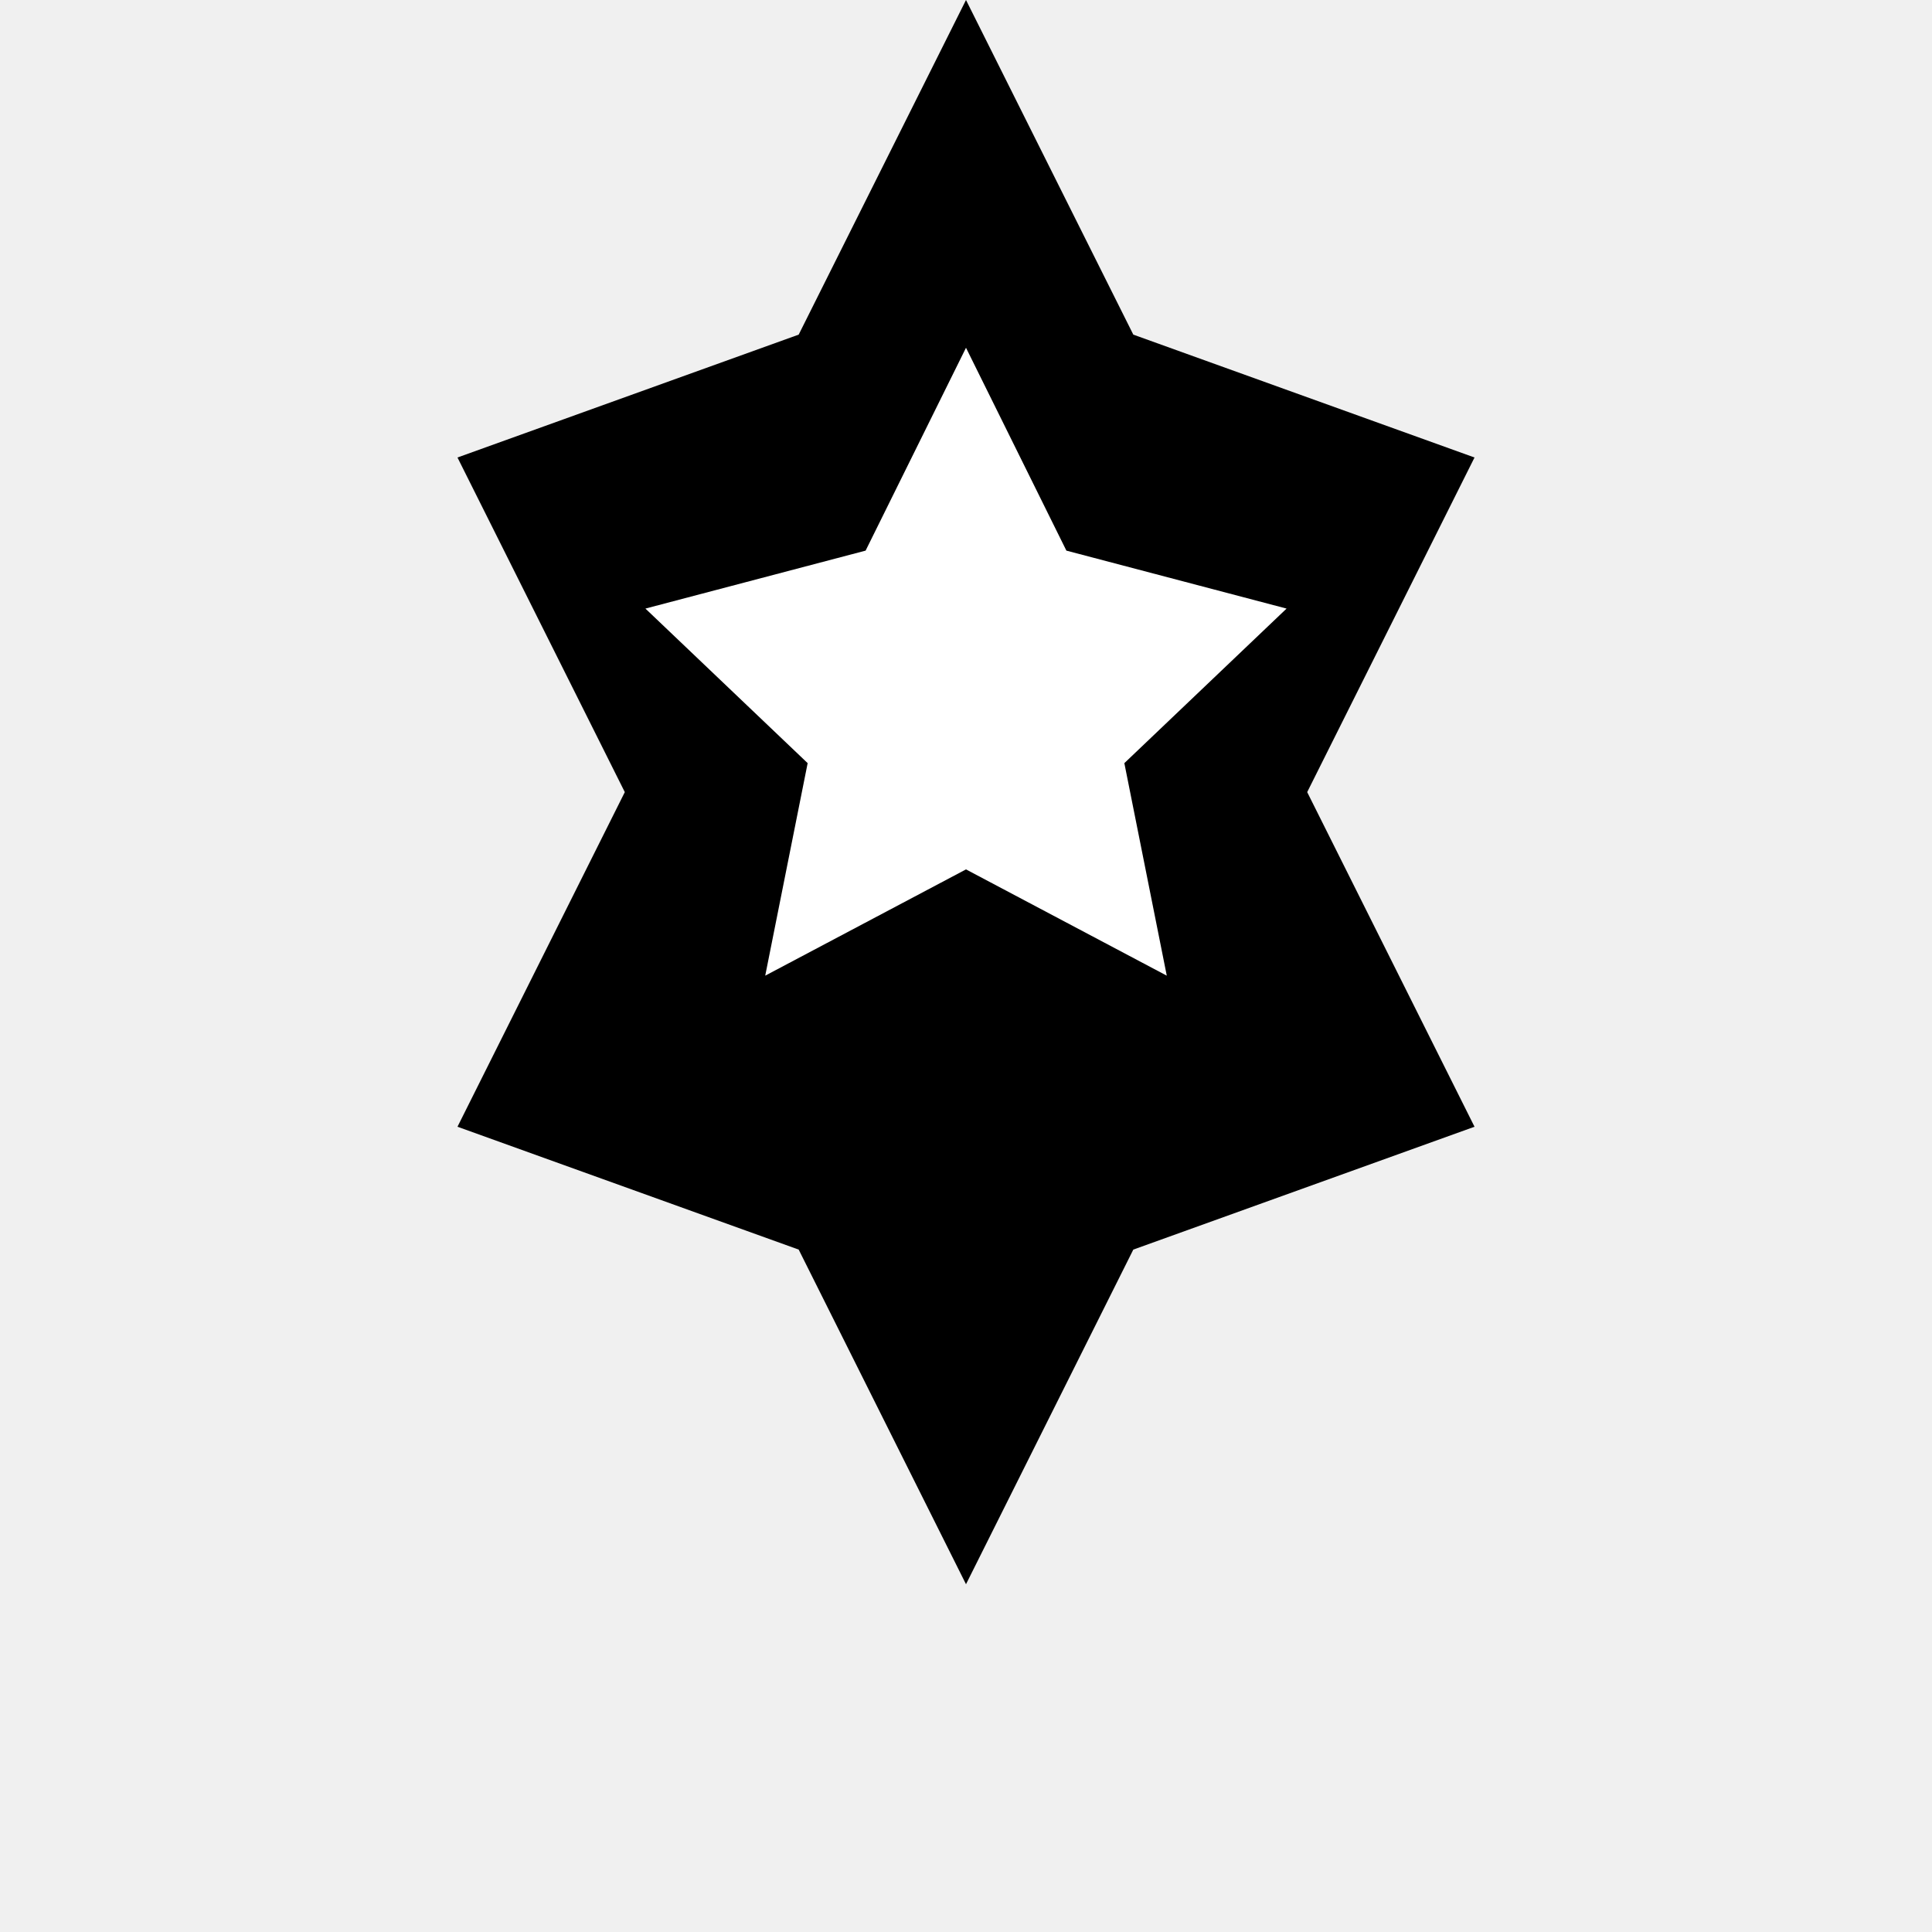
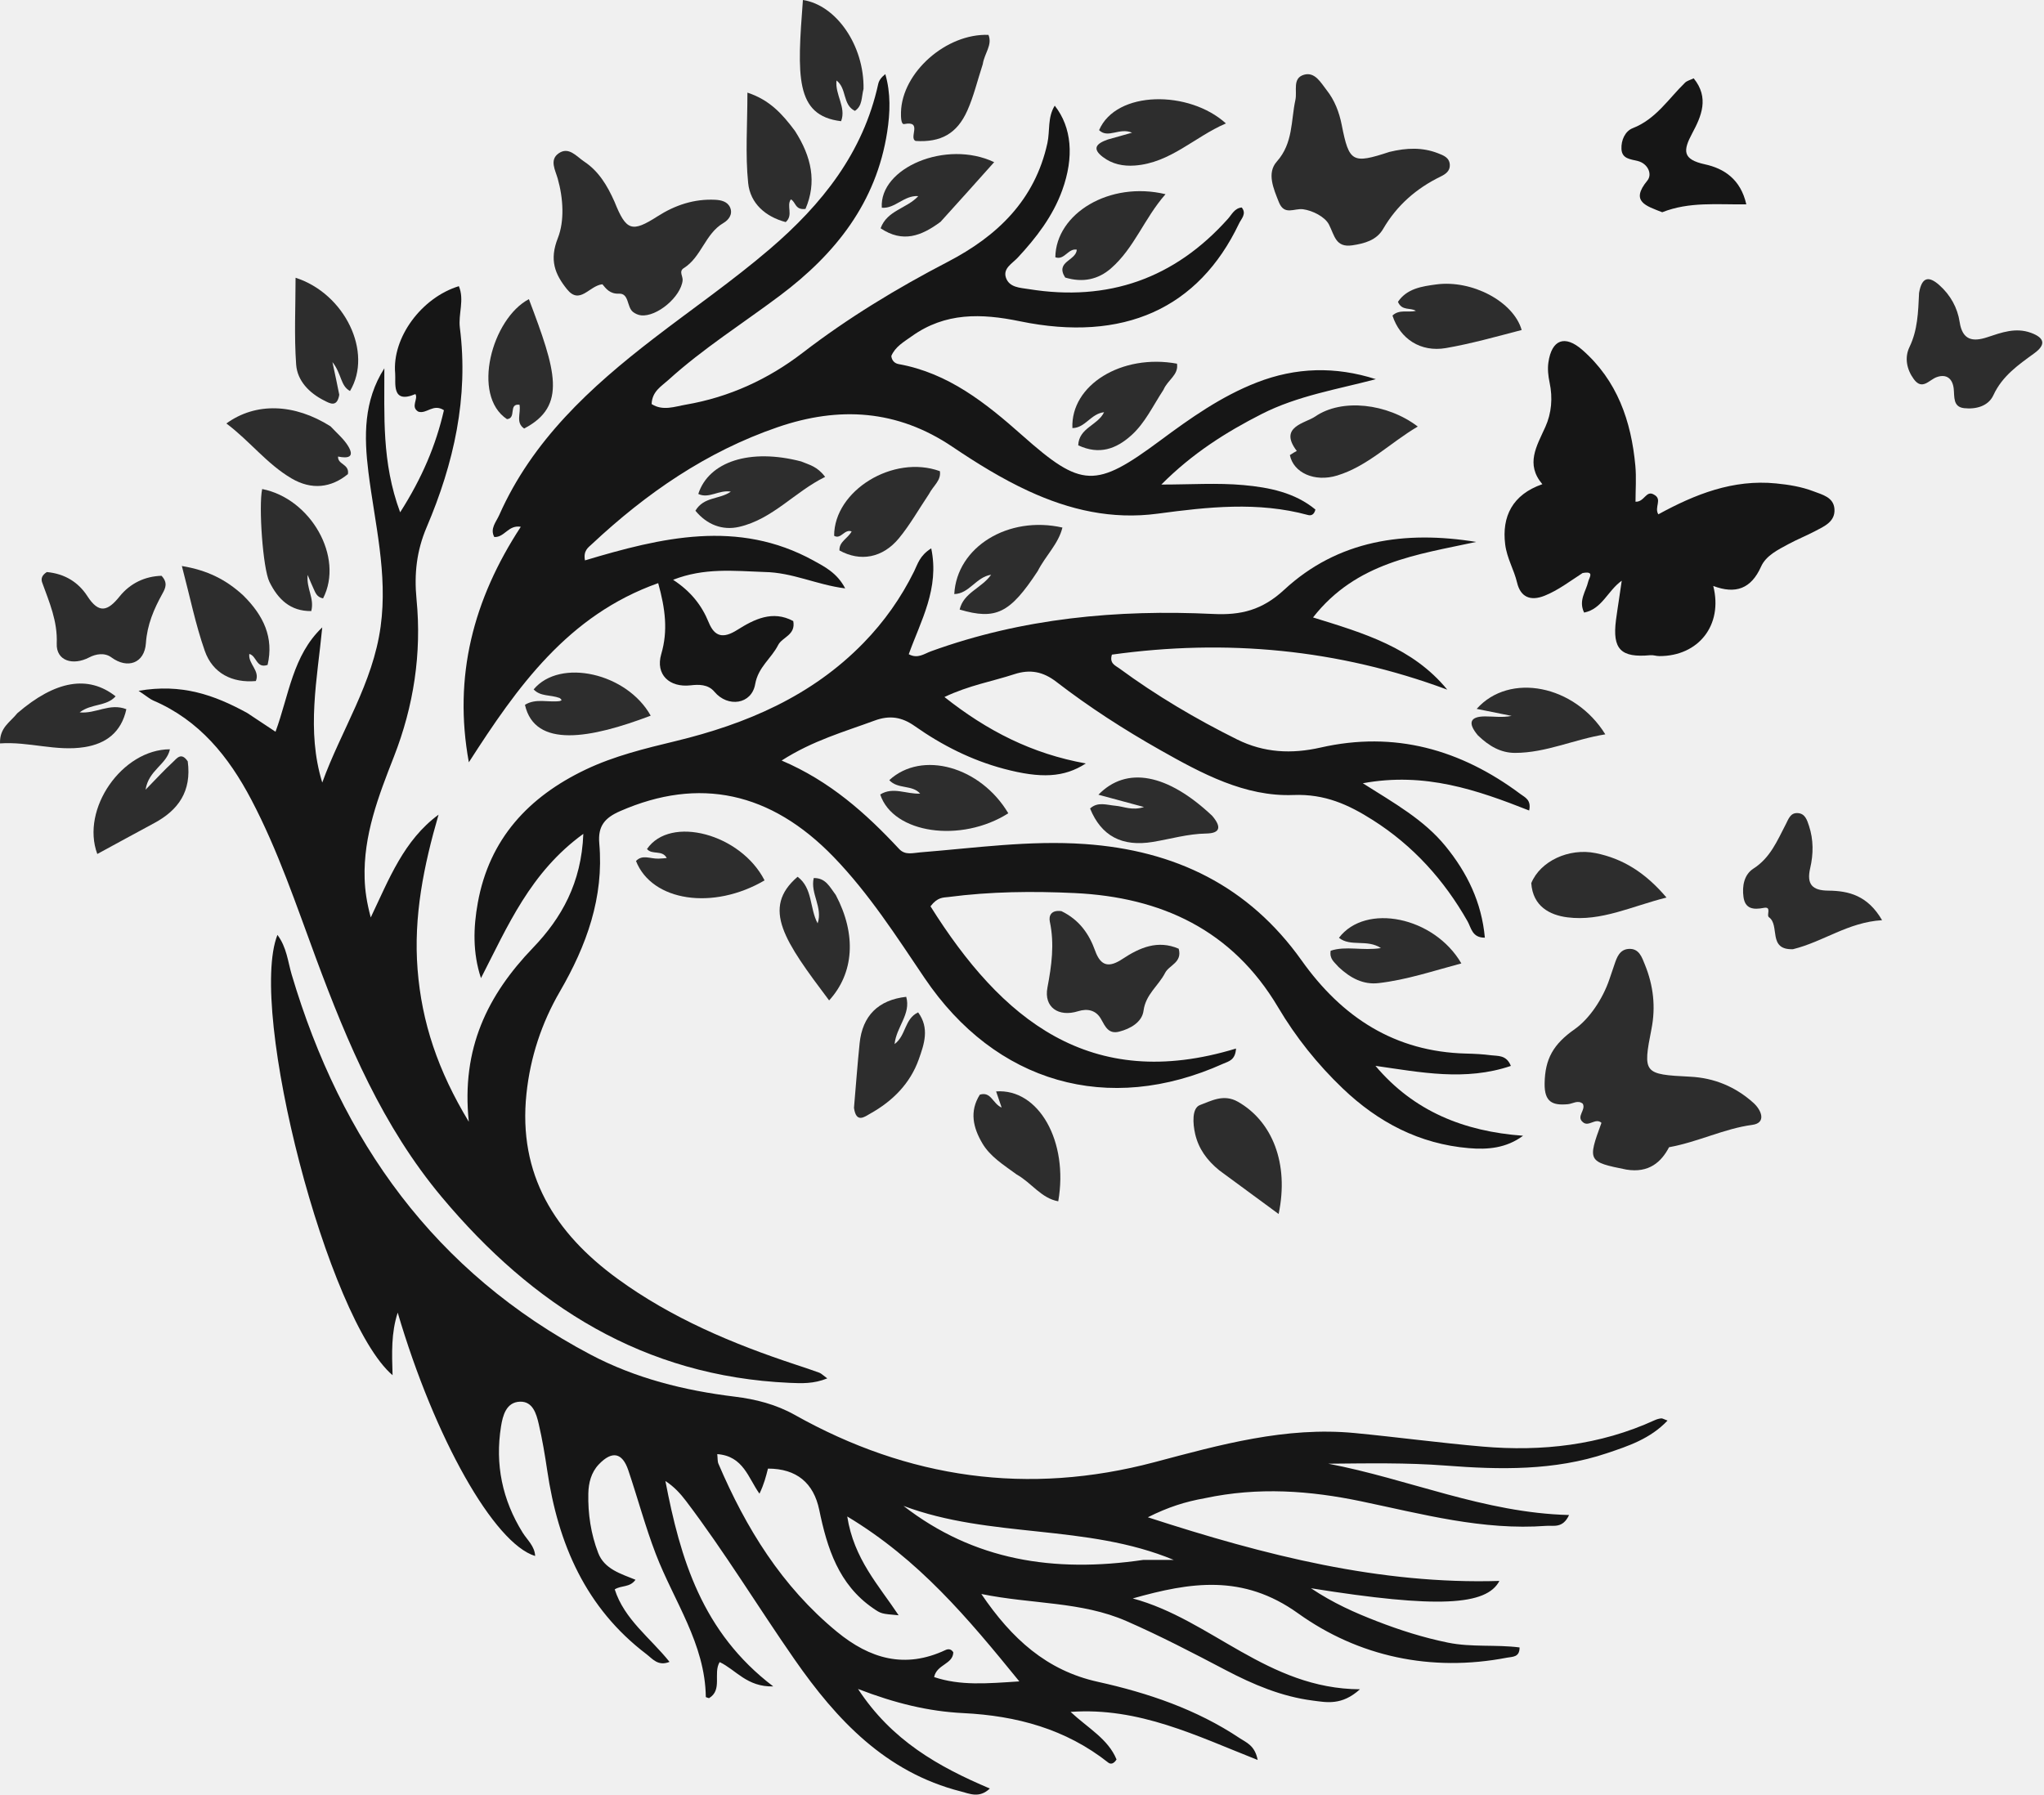
- <svg xmlns="http://www.w3.org/2000/svg" width="100" height="100" viewBox="0 0 100 100" fill="none">
-   <path d="M50 0L58.66 17.32L76.321 23.68L67.66 41L76.321 58.32L58.66 64.679L50 82L41.34 64.679L23.679 58.32L32.34 41L23.679 23.68L41.34 17.32L50 0Z" fill="black" />
-   <path d="M50 18L55.196 28.5L66.593 31.5L58.196 39.5L60.392 50.5L50 45L39.608 50.5L41.804 39.5L33.407 31.5L44.804 28.5L50 18Z" fill="white" />
+ <svg xmlns="http://www.w3.org/2000/svg" width="452" height="397" viewBox="0 0 452 397" fill="none">
+   <path d="M54.661 157.698C56.745 159.062 58.513 160.242 60.928 161.854C63.923 153.682 64.728 144.98 71.26 138.771C70.164 150.208 67.712 161.586 71.263 173.094C75.457 161.507 82.46 151.184 84.176 138.555C85.769 126.833 82.875 115.753 81.467 104.416C80.487 96.528 80.383 88.667 84.992 81.465C85.043 91.814 84.353 102.18 88.486 113.318C93.357 105.682 96.398 98.46 98.167 90.734C95.788 89.183 94.337 91.654 92.498 91.052C90.719 89.984 92.55 88.242 91.859 87.166C86.471 89.46 87.565 84.604 87.385 82.59C86.674 74.651 93.244 65.816 101.47 63.3C102.746 66.341 101.306 69.463 101.693 72.493C103.658 87.916 100.348 102.524 94.355 116.598C92.127 121.829 91.559 126.922 92.112 132.601C93.274 144.512 91.484 156.181 87.106 167.374C83.703 176.074 80.332 184.748 80.633 194.354C80.718 197.047 81.108 199.637 81.986 202.931C86.057 194.392 89.284 185.867 96.977 180.199C93.711 191.471 91.415 202.671 92.342 214.437C93.264 226.149 96.829 236.804 103.67 248.122C101.969 231.896 107.836 220.08 117.874 209.631C124.149 203.099 128.58 195.31 128.994 184.442C117.235 192.973 112.268 204.876 106.36 216.349C104.5 210.711 104.668 205.16 105.659 199.68C108.214 185.558 116.882 176.241 129.507 170.222C135.855 167.195 142.64 165.561 149.449 163.912C165.05 160.133 179.472 154 190.943 142.219C195.525 137.513 199.241 132.25 202.144 126.373C202.933 124.777 203.356 122.901 205.928 121.292C207.795 130.198 203.602 137.326 200.957 144.707C202.943 145.785 204.386 144.599 205.851 144.067C226.074 136.728 247.029 134.783 268.329 135.805C274.413 136.098 279.112 134.957 283.961 130.468C295.861 119.449 310.633 117.309 326.442 119.866C313.443 122.68 299.933 124.322 290.359 136.573C301.607 140.051 312.403 143.231 320.042 152.546C295.839 143.545 271.112 141.292 245.882 144.797C245.277 146.746 246.663 147.211 247.491 147.82C255.698 153.856 264.433 159.019 273.558 163.554C279.527 166.521 285.63 166.804 292.031 165.35C308.402 161.633 323.006 165.769 336.234 175.641C337.217 176.374 338.667 176.913 338.15 179.275C326.657 174.744 315.086 170.712 301.366 173.248C308.354 177.674 314.87 181.306 319.628 187.131C324.452 193.035 327.643 199.581 328.354 207.402C325.531 207.442 325.333 205.201 324.527 203.782C319.326 194.625 312.464 187.029 303.563 181.381C298.239 178.002 293.01 175.576 286 175.847C275.312 176.261 265.746 171.093 256.55 165.894C248.563 161.379 240.855 156.412 233.591 150.809C230.665 148.553 227.789 147.984 224.295 149.129C219.42 150.726 214.302 151.583 208.85 154.173C218.287 161.654 228.223 166.737 240.113 168.869C235.319 171.991 230.17 172.226 221.997 170.054C214.825 168.147 208.293 164.841 202.267 160.594C199.404 158.578 196.713 158.161 193.398 159.387C186.699 161.865 179.777 163.78 172.845 168.223C183.494 172.754 191.468 179.876 198.824 187.779C200.163 189.218 201.822 188.668 203.5 188.534C215.6 187.57 227.616 185.839 239.867 186.691C259.871 188.082 276.123 195.966 287.849 212.464C296.776 225.024 308.434 232.649 324.223 233.039C326.053 233.084 327.892 233.173 329.704 233.413C331.238 233.616 333.106 233.282 334.107 235.77C324.034 239.182 314.17 237.186 304.161 235.754C312.646 245.82 323.748 250.266 336.804 251.216C333.066 253.986 328.957 254.31 324.815 253.96C313.899 253.038 304.763 248.248 296.921 240.75C291.341 235.416 286.555 229.425 282.636 222.81C272.491 205.687 256.801 198.452 237.673 197.539C228.36 197.095 219.016 197.198 209.731 198.411C208.599 198.558 207.36 198.385 205.764 200.468C221.39 225.36 240.966 241.795 273.327 231.927C273.176 234.547 271.63 234.769 270.505 235.276C245.054 246.751 220.154 239.583 204.446 216.317C198.201 207.068 192.175 197.658 184.366 189.571C170.428 175.138 154.588 171.772 137.13 179.414C133.807 180.869 132.176 182.651 132.522 186.553C133.578 198.472 129.711 209.15 123.811 219.312C119.758 226.293 117.266 233.853 116.416 241.94C114.535 259.818 122.728 272.76 136.538 282.834C148.509 291.566 162.009 297.239 175.992 301.856C177.729 302.429 179.467 303.001 181.182 303.632C181.615 303.792 181.964 304.178 182.939 304.887C179.925 306.106 177.308 305.994 174.587 305.872C142.393 304.433 117.846 288.866 97.697 264.788C84.614 249.154 76.875 230.828 69.899 212.022C65.499 200.16 61.49 188.132 55.576 176.88C50.571 167.357 44.101 159.322 33.895 154.948C33.181 154.642 32.572 154.088 30.643 152.803C40.167 151.155 47.372 153.707 54.661 157.698Z" fill="#161616" />
+   <path d="M266.429 331.389C262.103 332.162 258.361 333.336 253.827 335.606C279.893 344.09 305.275 350.497 331.572 349.685C328.739 355.101 318.018 355.807 289.898 351.304C294.91 354.652 299.639 356.721 304.446 358.587C309.566 360.576 314.785 362.235 320.2 363.336C325.44 364.401 330.778 363.726 336.031 364.396C336.047 366.627 334.448 366.429 333.232 366.664C316.453 369.893 300.402 366.423 287.043 356.85C274.839 348.104 263.257 349.951 250.487 353.56C267.761 358.191 280.302 373.552 300.734 373.652C296.703 377.301 293.356 376.544 290.268 376.147C283.414 375.268 277.135 372.608 271.051 369.414C263.826 365.621 256.598 361.851 249.105 358.572C239.108 354.197 228.297 354.873 217.005 352.575C223.756 362.517 231.466 369.496 242.749 371.995C253.868 374.457 264.58 378.082 274.155 384.474C275.611 385.446 277.499 386.061 278.114 389.287C264.602 383.966 251.898 377.577 236.745 378.654C240.576 382.237 245.053 384.635 246.905 389.177C246.317 390.131 245.622 390.305 245.069 389.866C235.67 382.427 224.772 379.5 213.012 378.923C205.352 378.547 197.943 376.754 189.739 373.58C197.192 384.97 207.475 390.767 218.888 395.606C216.545 397.824 214.418 396.742 212.46 396.244C195.87 392.024 185.02 380.445 175.727 367.09C167.64 355.469 160.289 343.339 151.729 332.039C150.465 330.37 149.046 328.818 147.144 327.583C150.439 344.734 155.231 361.038 170.994 373.018C165.17 373.176 162.727 369.326 159.139 367.638C157.639 370.118 159.848 373.787 156.785 375.621C156.375 375.473 156.082 375.418 156.081 375.359C155.926 363.565 149.016 354.154 145.013 343.711C142.693 337.656 141.016 331.358 138.939 325.206C137.605 321.255 135.331 320.861 132.437 323.886C130.697 325.704 130.151 328.062 130.1 330.335C129.997 334.826 130.661 339.301 132.291 343.517C133.663 347.066 137.242 348.088 140.532 349.428C139.252 351.201 137.462 350.597 135.938 351.556C138.063 358.211 143.804 362.266 148.054 367.59C145.511 368.62 144.284 366.898 142.949 365.882C129.503 355.663 123.398 341.461 121.008 325.247C120.5 321.803 119.921 318.358 119.133 314.97C118.607 312.711 117.822 309.958 115.001 310.038C111.927 310.125 111.173 313.139 110.792 315.52C109.451 323.888 111.065 331.742 115.567 338.986C116.589 340.629 118.238 341.975 118.34 344.172C109.262 341.4 96.134 318.162 87.946 290.34C86.488 294.839 86.659 299.282 86.811 304.186C72.477 291.946 54.758 223.504 61.35 206.791C63.414 209.548 63.653 212.712 64.508 215.59C75.426 252.333 96.106 281.398 130.558 299.607C140.54 304.884 151.322 307.564 162.481 308.927C167.123 309.494 171.604 310.636 175.76 312.968C200.882 327.063 227.322 330.849 255.336 323.411C269.803 319.57 284.317 315.511 299.569 316.975C308.996 317.88 318.39 319.154 327.825 319.968C340.96 321.103 353.766 319.687 365.91 314.136C366.359 313.931 366.857 313.784 367.345 313.732C367.624 313.703 367.93 313.92 368.752 314.218C364.931 318.256 360.08 319.847 355.342 321.438C343.726 325.337 331.669 325.098 319.718 324.174C311.049 323.503 302.418 323.683 293.728 323.757C311.45 327.123 328.204 334.637 346.976 335.107C345.584 338.117 343.558 337.382 341.933 337.504C327.914 338.553 314.513 334.896 301.001 332.076C289.666 329.71 278.293 328.861 266.429 331.389ZM167.944 330.384C165.48 326.964 164.406 322.062 158.611 321.636C158.714 322.545 158.64 323.226 158.875 323.775C164.959 338.017 172.903 350.918 185.064 360.919C192.372 366.929 200.118 369.171 209.065 364.979C209.675 364.693 210.343 364.705 210.811 365.478C210.722 368.145 207.149 368.117 206.568 370.956C212.382 372.891 218.174 372.385 225.408 371.908C213.96 357.834 203.228 344.982 187.354 335.428C188.827 344.841 194.281 350.592 198.717 357.281C194.861 356.948 194.857 356.954 193.06 355.718C185.446 350.478 182.907 342.424 181.169 333.995C179.936 328.014 176.15 324.835 169.825 324.842C169.385 326.583 168.945 328.323 167.944 330.384ZM252.821 345.037C255.066 345.037 257.311 345.037 259.556 345.037C240.264 337.025 219.054 340.326 199.788 333.087C215.34 345.148 232.99 347.939 252.821 345.037Z" fill="#161616" />
+   <path d="M169.012 126.519C162.15 126.269 155.706 125.559 148.847 128.243C152.793 130.828 155.189 133.905 156.728 137.682C158.042 140.904 159.972 141.261 162.996 139.354C166.765 136.978 170.844 134.91 175.417 137.375C176.004 140.49 172.972 140.906 172.074 142.68C170.569 145.652 167.661 147.537 166.994 151.337C166.206 155.826 160.939 156.538 157.992 153.017C156.562 151.307 154.441 151.392 152.717 151.589C148.048 152.124 144.892 149.217 146.229 144.664C147.744 139.511 147.122 134.648 145.548 128.983C125.589 136.063 114.392 151.933 103.678 168.612C100.21 149.615 104.647 132.607 115.166 116.52C112.368 116.054 111.595 118.905 109.304 118.782C108.302 116.935 109.722 115.448 110.387 113.948C117.721 97.394 130.559 85.642 144.537 74.875C153.111 68.27 162.024 62.117 170.26 55.058C181.782 45.182 190.869 33.8 194.203 18.583C194.371 17.813 194.863 17.113 195.774 16.393C196.997 20.614 196.846 24.917 196.191 29.169C193.782 44.802 184.773 56.15 172.49 65.369C164.236 71.565 155.469 77.086 147.798 84.048C146.245 85.457 144.205 86.558 144.096 89.373C146.571 90.967 149.21 89.926 151.689 89.5C161.232 87.859 169.88 83.891 177.48 78.043C187.563 70.284 198.347 63.758 209.602 57.906C220.54 52.219 228.851 44.273 231.616 31.656C232.208 28.955 231.612 25.989 233.241 23.372C237.009 28.167 237.559 34.733 234.892 42.093C232.808 47.845 229.162 52.572 225.051 56.997C223.852 58.289 221.721 59.364 222.46 61.455C223.223 63.615 225.582 63.641 227.541 63.956C245.048 66.774 259.73 61.625 271.562 48.377C272.412 47.424 272.989 46.06 274.589 45.892C275.719 47.292 274.505 48.364 274 49.427C265.066 68.217 248.462 75.795 225.526 71.059C216.998 69.298 209.028 69.082 201.635 74.364C199.884 75.614 197.961 76.682 197.102 78.744C197.21 79.809 197.897 80.385 198.704 80.53C209.707 82.51 218.007 89.158 226.033 96.281C239.209 107.976 242.223 108.081 256.565 97.441C263.259 92.474 270.044 87.671 277.906 84.607C286.566 81.231 295.281 81.002 304.247 83.871C295.693 86.132 286.943 87.529 278.99 91.58C271.081 95.608 263.671 100.287 256.812 107.18C263.313 107.18 269.183 106.772 274.97 107.295C280.634 107.807 286.335 108.939 290.883 112.705C290.593 113.939 289.855 114.083 289.247 113.917C278.19 110.903 267.071 112.133 256.006 113.617C245.879 114.975 236.514 112.802 227.418 108.602C221.495 105.866 215.969 102.429 210.592 98.807C198.415 90.604 185.562 89.821 171.981 94.482C156.233 99.888 142.908 109.1 130.87 120.368C130.072 121.115 128.951 121.802 129.358 123.952C146.204 118.904 163.171 114.791 179.893 123.991C182.426 125.384 185.131 126.757 186.9 130.145C180.597 129.362 175.289 126.612 169.012 126.519Z" fill="#161616" />
+   <path d="M349.959 126.754C347.068 128.63 344.564 130.556 341.589 131.758C338.403 133.046 336.227 132.039 335.478 128.866C334.8 125.993 333.242 123.518 332.851 120.431C332.072 114.284 334.437 109.392 341.067 107.099C337.282 102.643 339.827 98.665 341.739 94.413C343.099 91.39 343.393 88.007 342.67 84.616C342.363 83.175 342.197 81.615 342.404 80.172C343.131 75.112 346.025 73.997 349.904 77.393C357.623 84.152 360.726 93.132 361.634 103.028C361.873 105.639 361.67 108.29 361.67 110.974C363.677 111.068 363.979 108.345 365.755 109.407C367.708 110.455 365.735 112.182 366.719 113.765C374.819 109.332 383.223 105.979 392.755 106.929C395.599 107.212 398.361 107.656 401.013 108.668C403.004 109.428 405.482 109.984 405.662 112.591C405.857 115.408 403.392 116.418 401.343 117.5C399.432 118.509 397.411 119.309 395.512 120.337C393.165 121.608 390.521 122.883 389.426 125.338C387.24 130.235 383.798 131.478 378.861 129.607C381.061 138.272 375.591 145.153 366.915 145.122C366.26 145.12 365.594 144.862 364.953 144.923C358.411 145.537 356.517 143.611 357.353 137.117C357.544 135.636 357.783 134.161 358 132.683C358.19 131.392 358.381 130.1 358.625 128.446C355.505 130.659 354.288 134.703 350.304 135.497C349.002 132.812 350.712 130.822 351.206 128.655C351.409 127.759 352.706 126.24 349.959 126.754Z" fill="#161616" />
+   <path d="M359.646 258.7C351.132 257.006 351.034 256.815 354.141 248.357C352.809 247.16 351.327 249.36 350.027 248.21C348.487 246.928 350.767 245.545 350.009 244.131C348.914 243.243 347.825 244.134 346.727 244.236C343.374 244.548 341.512 243.824 341.569 239.67C341.644 234.205 343.496 230.96 348.236 227.631C351.389 225.417 354.386 221.056 355.886 216.642C356.261 215.54 356.645 214.443 357.011 213.339C357.547 211.718 358.182 210.027 360.14 209.891C362.466 209.73 363.079 211.728 363.76 213.408C365.617 217.981 366.163 222.708 365.205 227.575C363.264 237.423 363.451 237.647 373.734 238.154C379.078 238.417 383.766 240.372 387.729 243.929C389.568 245.579 390.636 248.394 387.493 248.811C381.26 249.639 375.642 252.553 369.085 253.757C367.395 256.995 364.657 259.526 359.646 258.7Z" fill="#2D2D2D" />
+   <path d="M135.901 44.646C138.482 51.097 139.744 51.474 145.413 47.845C149.284 45.367 153.498 43.964 158.133 44.188C159.444 44.252 160.911 44.56 161.478 45.955C162.086 47.451 161.078 48.681 159.972 49.328C155.923 51.698 155.125 56.851 151.211 59.303C150.057 60.025 151.046 61.113 150.951 62.02C150.567 65.671 145.258 70.129 141.761 69.75C141.143 69.683 140.472 69.389 139.981 69.003C138.579 67.901 139.152 64.853 136.868 64.955C134.85 65.045 133.993 63.82 133.211 62.876C130.259 63.2 128.237 67.534 125.373 63.966C122.716 60.655 121.443 57.519 123.352 52.683C124.844 48.902 124.58 43.916 123.326 39.487C122.805 37.646 121.469 35.393 123.501 33.943C125.769 32.325 127.47 34.602 129.176 35.731C132.334 37.823 134.251 40.929 135.901 44.646Z" fill="#2D2D2D" />
+   <path d="M307.25 33.602C311.114 32.666 314.555 32.575 317.942 33.881C319.201 34.366 320.522 34.836 320.606 36.463C320.677 37.847 319.618 38.542 318.575 39.05C313.19 41.674 308.896 45.42 305.851 50.65C304.403 53.137 301.769 53.855 299.055 54.262C295.334 54.819 295.128 52.095 293.872 49.655C292.99 47.941 290.234 46.562 288.148 46.283C286.196 46.021 284.011 47.75 282.8 44.705C281.608 41.708 280.09 38.267 282.352 35.731C285.98 31.66 285.456 26.716 286.458 22.102C286.893 20.101 285.718 17.291 288.372 16.529C290.789 15.835 292.1 18.32 293.386 19.957C295.145 22.198 296.148 24.814 296.708 27.66C298.332 35.903 299.069 36.293 307.25 33.602Z" fill="#2D2D2D" />
+   <path d="M234.726 201.537C238.733 203.49 240.864 206.643 242.175 210.301C243.458 213.879 245.375 213.991 248.217 212.112C252.023 209.594 256.025 207.851 260.649 209.846C261.499 212.912 258.536 213.453 257.649 215.189C256.193 218.037 253.347 219.936 252.875 223.561C252.55 226.055 250.033 227.54 247.485 228.19C245.14 228.788 244.413 227.085 243.475 225.402C242.398 223.469 240.529 223.009 238.407 223.673C234.082 225.027 230.802 222.801 231.623 218.457C232.548 213.563 233.205 208.821 232.159 203.889C231.866 202.51 232.486 201.219 234.726 201.537Z" fill="#2D2D2D" />
+   <path d="M396.502 209.952C390.834 210.161 393.673 204.657 391.18 202.886C390.542 202.432 391.88 200.453 390.029 200.814C387.717 201.265 385.91 201.047 385.546 198.405C385.216 196.01 385.669 193.449 387.759 192.114C391.48 189.736 393.004 185.954 394.884 182.356C395.505 181.168 395.903 179.73 397.571 179.849C399.187 179.964 399.61 181.405 400.026 182.654C401.052 185.738 401.017 188.927 400.297 192.023C399.47 195.579 400.74 196.97 404.279 196.999C408.871 197.036 413.036 198.102 416.193 203.539C408.629 203.999 403.257 208.285 396.502 209.952Z" fill="#2D2D2D" />
+   <path d="M424.373 64.788C425.01 61.047 426.674 61.131 428.847 63.062C431.307 65.248 432.866 68.054 433.348 71.229C433.961 75.265 436.251 75.65 439.439 74.597C442.615 73.547 445.739 72.367 449.153 73.63C452.161 74.743 452.449 76.25 449.853 78.14C446.31 80.72 442.771 83.159 440.809 87.415C439.682 89.86 436.931 90.569 434.342 90.283C431.823 90.005 432.231 87.772 432.035 85.98C431.794 83.769 430.468 82.658 428.311 83.403C426.589 83.998 425.093 86.435 423.21 83.863C421.636 81.714 421.118 79.111 422.258 76.748C424.052 73.027 424.177 69.128 424.373 64.788Z" fill="#2D2D2D" />
+   <path d="M367.575 46.947C364.004 45.531 360.448 44.596 364.28 39.951C365.452 38.529 364.396 36.167 362.168 35.612C360.492 35.196 358.669 35.127 358.562 32.957C358.468 31.021 359.359 29.01 361.058 28.349C366.189 26.352 368.959 21.843 372.626 18.28C373.056 17.863 373.741 17.709 374.531 17.325C378.041 21.625 376.207 25.752 374.221 29.46C372.155 33.318 372.004 35.254 377.028 36.349C381.207 37.26 384.917 39.615 386.171 45.202C379.67 45.282 373.581 44.571 367.575 46.947Z" fill="#161616" />
+   <path d="M10.358 126.531C14.424 126.914 17.378 128.857 19.317 131.857C21.872 135.813 23.822 135.197 26.439 131.938C28.792 129.008 32.066 127.464 35.719 127.36C37.128 128.861 36.623 130.04 35.942 131.265C34.038 134.694 32.545 138.163 32.266 142.252C31.961 146.721 28.191 148.031 24.635 145.407C23.119 144.289 21.157 144.665 19.752 145.401C16.117 147.307 12.392 146.174 12.547 142.342C12.748 137.376 10.906 133.218 9.326 128.848C9.02 128 9.267 127.22 10.358 126.531Z" fill="#2D2D2D" />
+   <path d="M338.618 195.343C340.602 190.477 346.937 187.508 352.848 188.701C358.903 189.923 363.867 193.044 368.521 198.528C360.859 200.439 354.1 203.867 346.596 202.905C342.741 202.411 338.965 200.492 338.618 195.343Z" fill="#2D2D2D" />
+   <path d="M285.237 100.661C285.887 100.227 286.325 99.986 286.762 99.744C282.657 94.37 288.646 93.639 290.853 92.119C296.727 88.075 306.764 89.207 313.52 94.347C307.359 97.978 302.468 103.107 295.699 105.179C290.694 106.711 286.022 104.564 285.237 100.661Z" fill="#2D2D2D" />
+   <path d="M269.658 258.895C266.841 256.615 265.044 254.04 264.301 250.866C263.759 248.549 263.536 245.08 265.375 244.418C267.781 243.551 270.554 241.882 273.745 243.695C281.298 247.987 285.102 257.288 282.75 268.525C278.278 265.245 274.107 262.186 269.658 258.895Z" fill="#2D2D2D" />
+   <path d="M71.44 132.357C70.005 132.069 69.741 131.045 69.32 130.162C68.974 129.436 68.679 128.685 68.028 127.169C67.737 130.297 69.564 132.27 68.832 135.164C64.214 135.221 61.467 132.554 59.574 128.692C58.127 125.739 57.163 111.917 57.977 108.17C68.723 110.273 76.13 123.242 71.44 132.357Z" fill="#2D2D2D" />
+   <path d="M336.494 72.995C330.718 74.5 325.281 76.031 319.744 76.989C314.145 77.957 309.591 74.951 307.925 69.8C309.429 68.356 311.381 69.186 313.097 68.76C311.942 67.981 310.022 68.843 309.135 66.766C311.121 63.816 314.44 63.337 317.611 62.913C325.5 61.859 334.683 66.678 336.494 72.995Z" fill="#2D2D2D" />
+   <path d="M73.087 94.3C74.587 95.885 76.029 97.105 76.965 98.635C78.517 101.175 76.93 101.422 74.76 100.985C74.628 102.775 77.3 102.603 76.938 104.865C73.215 107.923 68.895 108.417 64.478 105.827C59.015 102.624 55.194 97.506 50.06 93.67C56.56 88.938 65.119 89.252 73.087 94.3Z" fill="#2D2D2D" />
+   <path d="M177.154 102.064C179.022 102.839 180.718 103.158 182.465 105.483C175.726 108.789 170.879 114.835 163.426 116.541C159.758 117.38 156.322 116.059 153.782 112.967C155.642 109.816 159.06 110.526 161.619 108.747C158.991 108.282 156.77 110.387 154.415 109.257C156.734 102.084 165.866 99.116 177.154 102.064Z" fill="#2D2D2D" />
+   <path d="M326.816 162.658C324.394 159.777 325.22 158.475 328.383 158.463C330.319 158.456 332.256 158.765 334.269 158.35C331.776 157.849 329.282 157.348 326.547 156.798C333.793 148.661 348.213 151.481 354.992 162.431C348.121 163.524 341.941 166.516 335.059 166.533C331.893 166.541 329.321 165.068 326.816 162.658Z" fill="#2D2D2D" />
+   <path d="M205.424 109.281C203.099 112.758 201.206 116.123 198.788 119.054C195.162 123.449 190.22 124.29 185.636 121.757C185.529 119.796 187.47 119.134 188.325 117.551C186.747 116.924 185.954 119.399 184.457 118.511C184.448 108.51 197.537 100.47 207.841 104.22C208.156 106.282 206.398 107.407 205.424 109.281Z" fill="#2D2D2D" />
+   <path d="M53.818 131.73C58.316 136.192 60.576 141.033 59.174 147.073C56.651 147.933 56.768 145.034 55.125 144.651C54.862 146.869 57.541 148.34 56.575 150.639C51.376 151.098 47.04 148.964 45.286 143.969C43.231 138.113 42.002 131.966 40.217 125.195C45.842 126.13 49.976 128.182 53.818 131.73Z" fill="#2D2D2D" />
+   <path d="M175.792 28.958C179.474 34.69 180.66 40.307 178.121 46.212C175.783 46.503 176.003 44.678 174.89 44.096C173.839 45.533 175.498 47.58 173.749 49.124C169.313 47.949 165.912 45.028 165.446 40.499C164.793 34.135 165.281 27.652 165.281 20.487C170.217 22.108 173.014 25.23 175.792 28.958Z" fill="#2D2D2D" />
+   <path d="M217.325 14.192C216.125 17.872 215.322 21.3 213.912 24.458C211.616 29.6 208.025 31.52 202.485 31.18C200.878 30.509 204.11 26.627 199.948 27.441C199.236 27.581 199.214 25.796 199.24 24.808C199.47 16.035 209.214 7.376 218.585 7.713C219.503 9.976 217.69 11.765 217.325 14.192Z" fill="#2D2D2D" />
+   <path d="M145.617 189.923C146.393 189.893 146.879 189.845 147.44 189.791C146.46 187.904 144.173 189.166 143.075 187.792C148.228 180.267 163.813 184.428 169.072 194.73C157.7 201.404 144.172 199.388 140.642 190.449C142.044 188.941 143.755 189.978 145.617 189.923Z" fill="#2D2D2D" />
+   <path d="M224.805 259.774C221.838 257.598 218.956 255.823 217.222 252.876C215.187 249.419 214.344 245.83 216.673 242.13C219.186 241.371 219.478 244.091 221.498 244.984C221.034 243.629 220.666 242.556 220.274 241.41C229.707 240.723 236.33 252.501 234.015 265.719C230.214 265.029 228.166 261.659 224.805 259.774Z" fill="#2D2D2D" />
+   <path d="M229.473 126.321C223.344 135.66 220.231 137.193 212.211 134.828C213.085 131.066 217.045 130.13 219.175 127.124C215.827 127.645 214.341 131.333 211.024 131.402C211.585 120.994 222.94 113.984 234.942 116.691C234.048 120.32 231.254 122.848 229.473 126.321Z" fill="#2D2D2D" />
+   <path d="M114.881 89.523C112.35 89.212 114.281 92.517 112.113 92.712C104.161 87.451 108.806 70.455 116.957 66.171C122.911 81.931 125.489 89.794 115.905 94.788C113.967 93.443 115.232 91.445 114.881 89.523Z" fill="#2D2D2D" />
+   <path d="M203.474 175.539C201.735 173.525 198.558 174.623 196.65 172.564C203.875 165.901 216.84 169.571 222.97 179.892C212.505 186.531 197.525 184.408 194.646 175.732C197.517 173.956 200.419 175.695 203.474 175.539Z" fill="#2D2D2D" />
+   <path d="M75.024 87.32C74.528 90.236 72.902 89.206 71.656 88.576C68.369 86.915 65.745 84.227 65.488 80.628C65.033 74.276 65.36 67.868 65.36 61.435C76.253 64.934 82.522 77.935 77.397 86.487C75.25 85.33 75.588 82.708 73.515 80.096C74.165 83.126 74.576 85.042 75.024 87.32Z" fill="#2D2D2D" />
+   <path d="M235.547 61.386C233.279 57.825 237.964 57.693 238.119 55.224C236.212 54.855 235.371 57.641 233.371 56.905C233.494 47.247 245.355 39.983 257.738 42.955C253.024 48.303 250.842 54.875 245.658 59.376C242.915 61.758 239.529 62.602 235.547 61.386Z" fill="#2D2D2D" />
+   <path d="M268.042 180.435C270.177 182.931 269.838 184.32 266.733 184.369C262.712 184.431 258.881 185.567 254.964 186.22C248.112 187.362 243.52 184.904 241.056 178.834C242.759 177.26 244.765 178.065 246.649 178.223C248.526 178.38 250.341 179.363 252.975 178.506C249.277 177.506 246.181 176.669 242.9 175.782C249.119 169.388 258.155 171.121 268.042 180.435Z" fill="#2D2D2D" />
+   <path d="M207.991 49.063C203.732 52.23 199.627 53.773 194.731 50.494C196.2 46.483 200.532 46.144 203.068 43.377C199.896 43.151 197.943 46.203 194.997 45.949C194.421 37.109 209.261 30.835 219.845 35.868C215.929 40.252 212.1 44.538 207.991 49.063Z" fill="#2D2D2D" />
+   <path d="M41.516 168.407C42.405 175.063 39.41 179.209 34.095 182.066C29.908 184.317 25.738 186.601 21.515 188.895C17.809 178.908 27.051 165.74 37.575 165.737C36.867 169.12 32.846 170.338 32.193 174.672C34.572 172.242 36.326 170.318 38.234 168.562C39.078 167.786 40.073 166.249 41.516 168.407Z" fill="#2D2D2D" />
+   <path d="M3.847 157.743C12.267 150.493 19.52 149.268 25.564 154.02C23.539 156.295 20.213 155.576 17.613 157.571C21.212 157.93 24.217 155.428 27.943 156.866C26.814 162.033 23.397 164.497 18.724 165.249C12.427 166.262 6.324 163.982 0.004 164.436C-0.11 160.926 2.231 159.766 3.847 157.743Z" fill="#2D2D2D" />
+   <path d="M296.01 213.895C295.047 212.777 293.955 212.111 294.257 210.295C297.619 209.162 301.274 210.347 305.37 209.708C302.328 207.667 298.661 209.498 296.089 207.434C301.976 199.688 317.127 202.734 323.157 213.096C316.997 214.732 311.069 216.743 304.832 217.456C301.511 217.835 298.67 216.397 296.01 213.895Z" fill="#2D2D2D" />
+   <path d="M184.829 197.975C189.456 206.741 188.834 215.285 183.349 221.281C173.536 208.233 168.269 200.876 176.379 193.932C179.761 196.474 178.991 200.837 180.806 204.238C182.013 200.716 179.144 197.611 179.945 194.212C182.596 194.179 183.454 196.136 184.829 197.975Z" fill="#2D2D2D" />
+   <path d="M188.846 245.039C189.279 240.015 189.617 235.371 190.094 230.742C190.72 224.674 194.224 221.176 200.396 220.484C201.487 224.312 198.196 227.164 197.825 230.94C200.399 229.027 199.971 225.37 203.031 223.926C205.6 227.425 204.362 230.961 203.186 234.28C201.274 239.677 197.398 243.543 192.467 246.306C191.211 247.01 189.331 248.552 188.846 245.039Z" fill="#2D2D2D" />
+   <path d="M244.993 30.854C246.767 30.352 248.191 29.953 250.335 29.351C247.534 28.14 245.047 30.724 243.046 28.788C246.846 19.952 262.957 19.912 271.092 27.299C264.114 30.304 258.814 36.044 250.938 36.614C248.383 36.798 245.964 36.324 243.861 34.712C241.497 32.899 242.333 31.781 244.993 30.854Z" fill="#2D2D2D" />
+   <path d="M123.746 154.389C121.708 153.631 119.512 154.104 118.008 152.488C123.835 145.497 138.65 148.873 143.892 158.299C130.658 163.332 118.291 165.633 116.085 155.901C118.479 154.405 121.207 155.402 123.746 155.078C123.901 155.058 124.045 154.945 124.194 154.875C124.125 154.74 124.057 154.604 123.746 154.389Z" fill="#2D2D2D" />
+   <path d="M190.957 19.659C190.462 21.579 190.741 23.405 189.049 24.527C186.263 23.15 187.316 19.591 184.979 17.801C184.624 20.962 187.18 23.729 185.996 26.808C175.728 25.584 176.287 16.73 177.552 0C184.891 1.11 191.117 10.006 190.957 19.659Z" fill="#2D2D2D" />
+   <path d="M257.289 86.209C254.92 89.82 253.246 93.493 250.252 96.22C246.837 99.331 243.071 100.674 238.432 98.496C238.586 94.61 242.773 94.094 244.15 91.177C241.216 91.501 239.974 94.679 237.144 94.687C236.754 85.161 248.053 78.198 260.273 80.441C260.674 82.934 258.223 84.007 257.289 86.209Z" fill="#2D2D2D" />
</svg>
